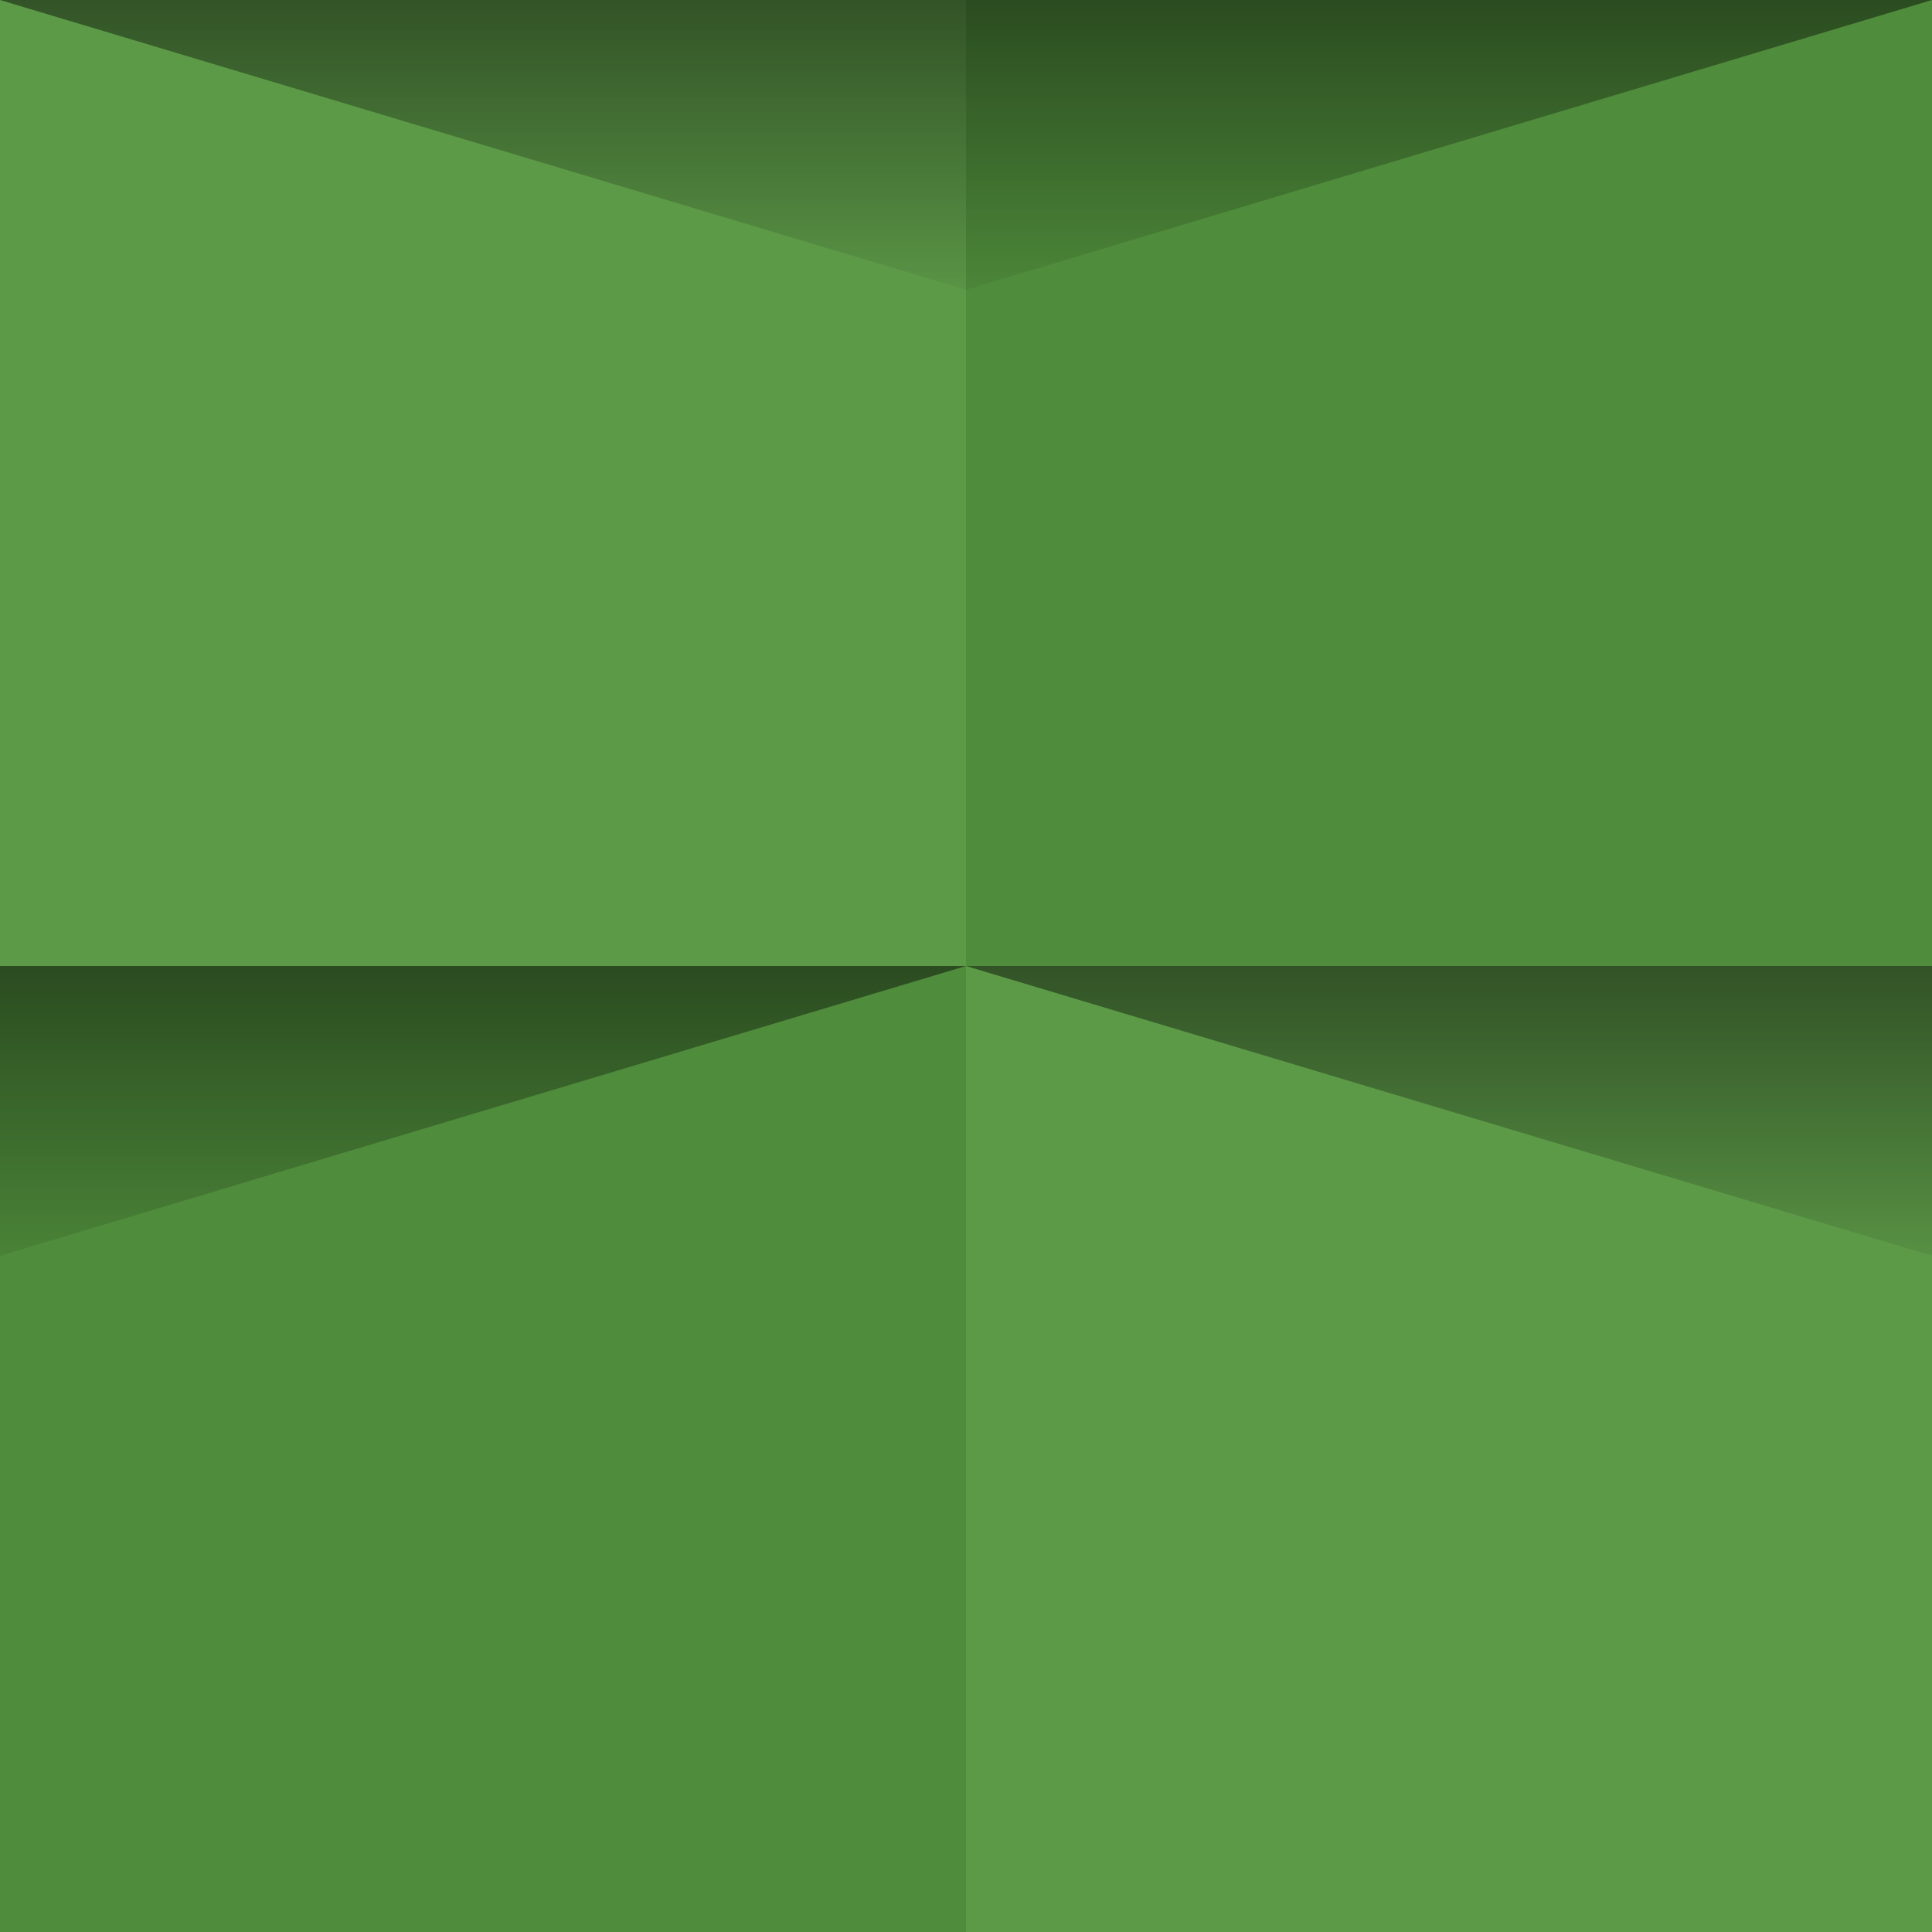
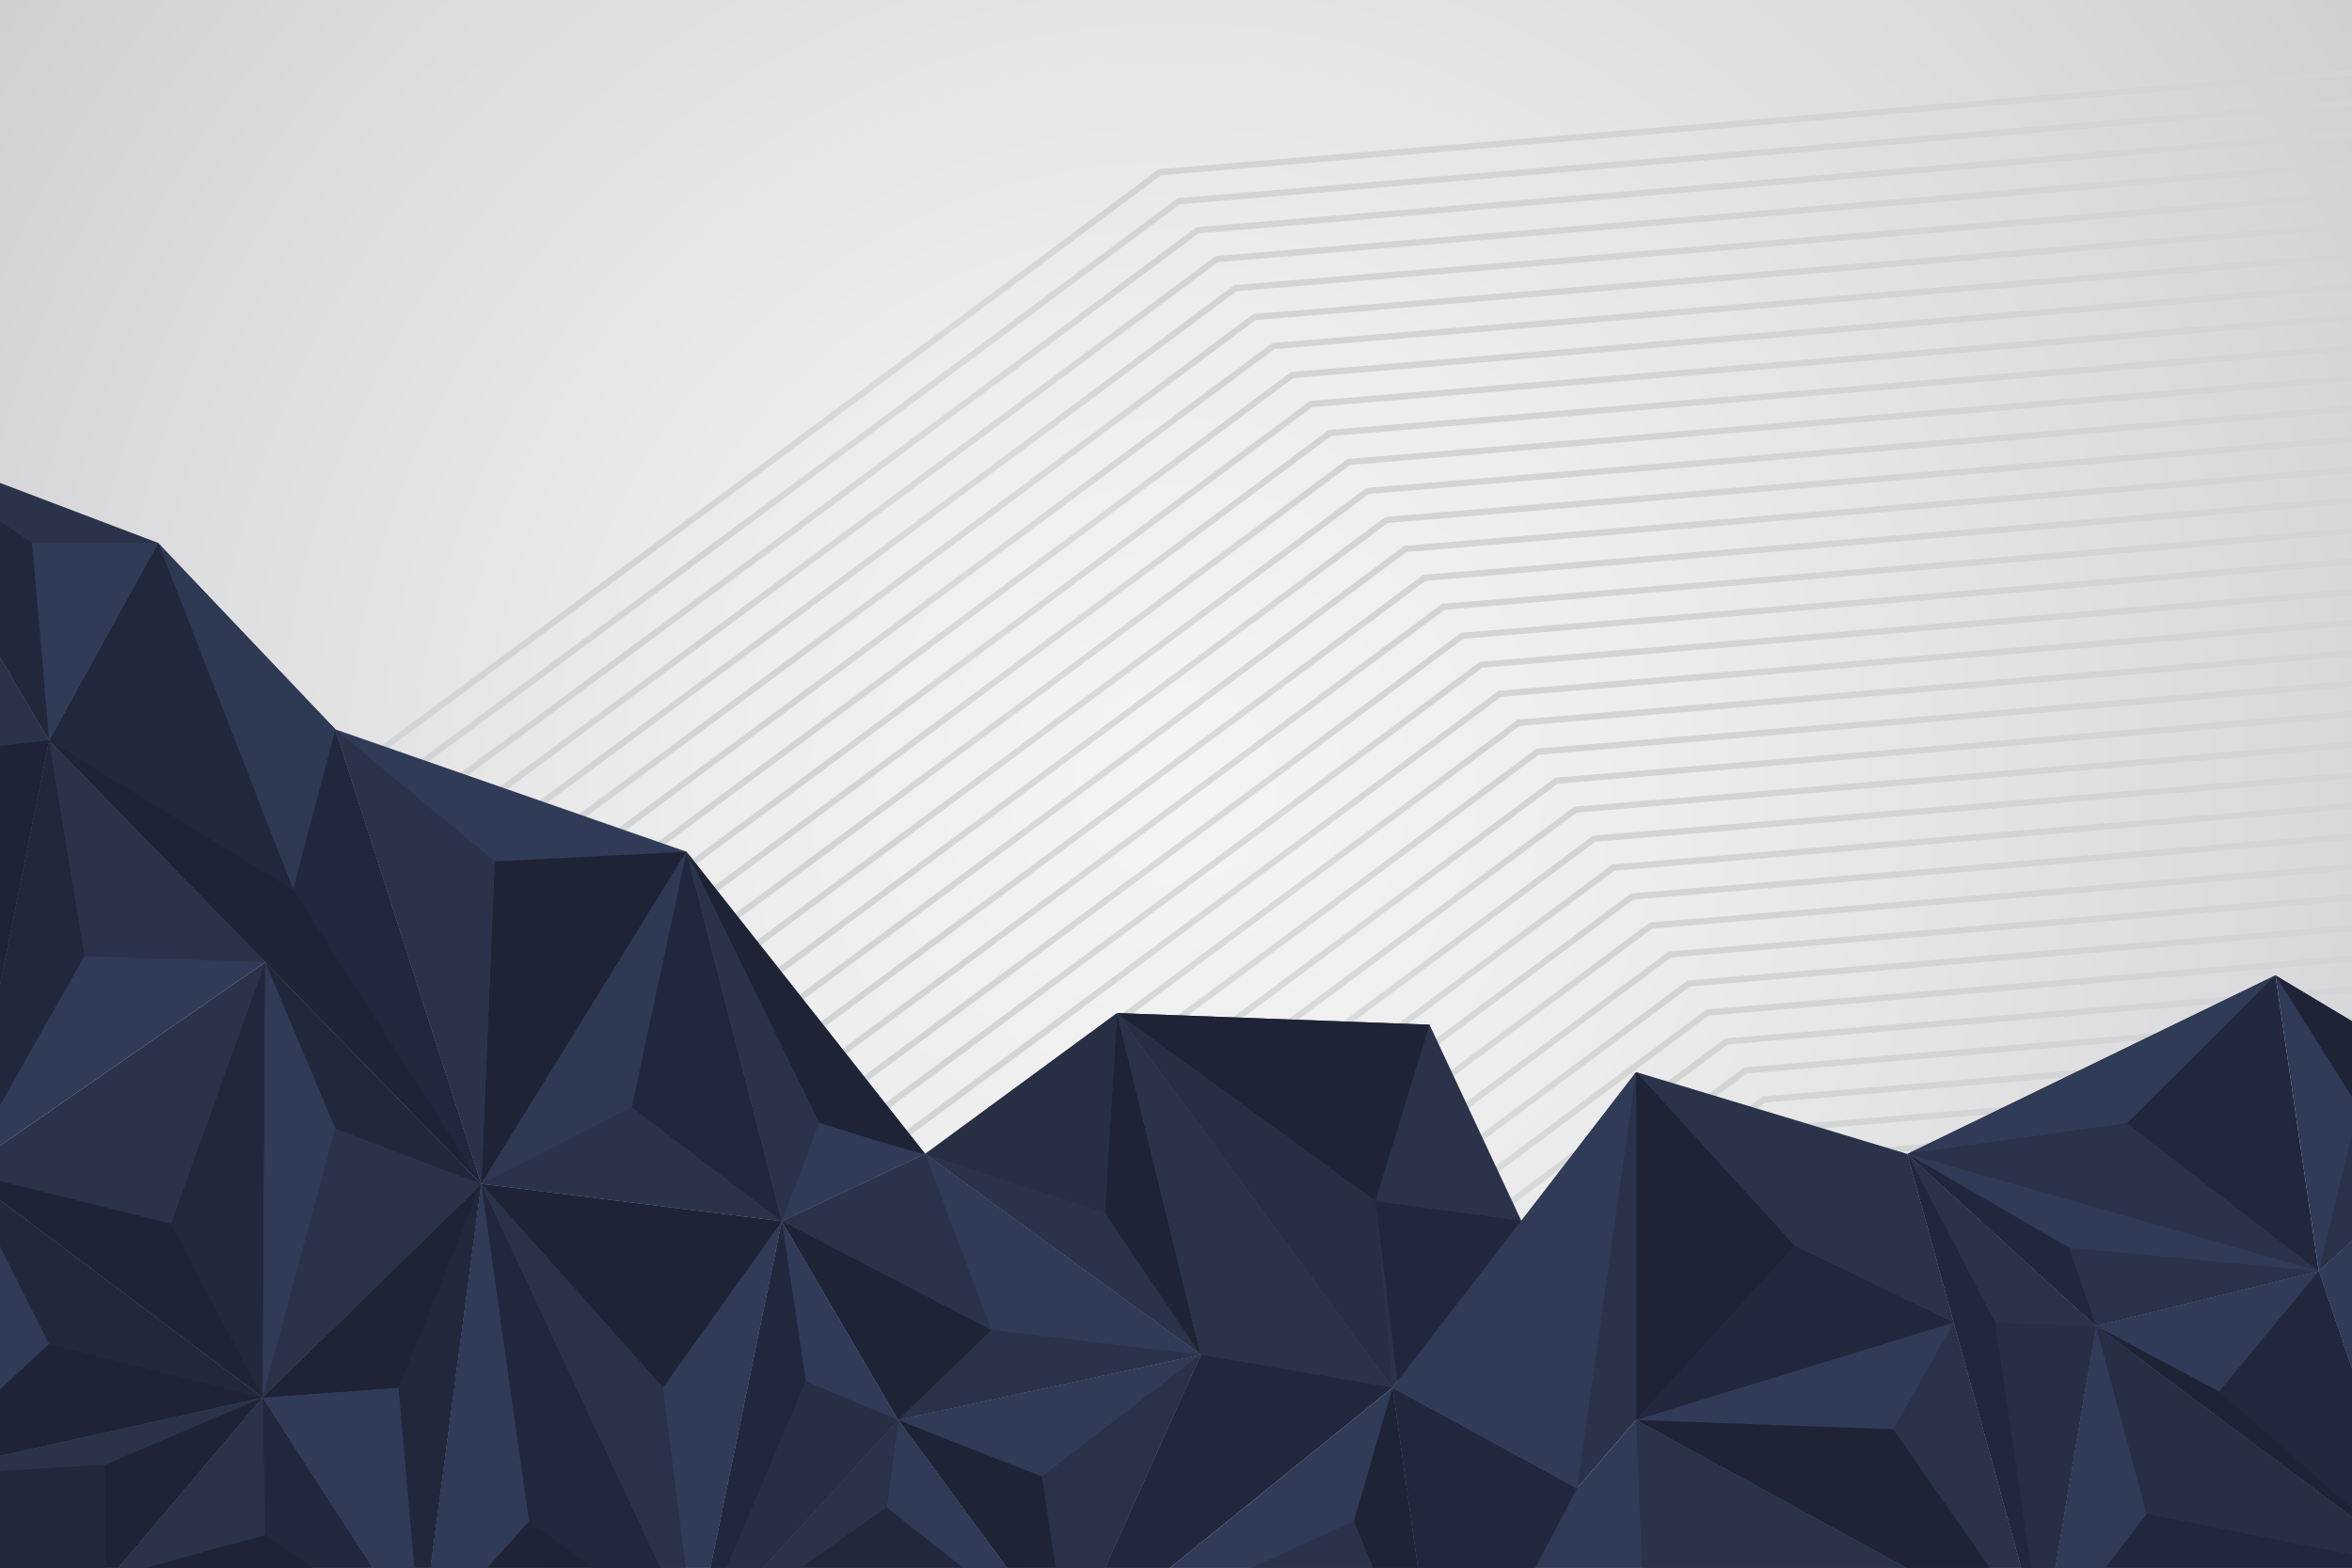
- <svg xmlns="http://www.w3.org/2000/svg" width="100" height="100" viewBox="0 0 200 200">
-   <rect fill="#5D9A48" width="200" height="200" />
-   <defs>
-     <linearGradient id="a" gradientUnits="userSpaceOnUse" x1="100" y1="33" x2="100" y2="-3">
-       <stop offset="0" stop-color="#000" stop-opacity="0" />
-       <stop offset="1" stop-color="#000" stop-opacity="1" />
-     </linearGradient>
-     <linearGradient id="b" gradientUnits="userSpaceOnUse" x1="100" y1="135" x2="100" y2="97">
-       <stop offset="0" stop-color="#000" stop-opacity="0" />
-       <stop offset="1" stop-color="#000" stop-opacity="1" />
-     </linearGradient>
-   </defs>
-   <g fill="#468333" fill-opacity="0.6">
-     <rect x="100" width="100" height="100" />
-     <rect y="100" width="100" height="100" />
+ <svg xmlns="http://www.w3.org/2000/svg" xmlns:xlink="http://www.w3.org/1999/xlink" version="1.1" x="0px" y="0px" viewBox="0 0 750 500" style="enable-background:new 0 0 750 500;" xml:space="preserve">
+   <g id="BACKGROUND">
+     <radialGradient id="SVGID_1_" cx="375" cy="250.038" r="560.223" gradientUnits="userSpaceOnUse">
+       <stop offset="0" style="stop-color:#F4F4F4" />
+       <stop offset="0.266" style="stop-color:#EDEDED" />
+       <stop offset="0.658" style="stop-color:#D9D9DB" />
+       <stop offset="1" style="stop-color:#C2C3C5" />
+     </radialGradient>
+     <rect y="0" style="fill:url(#SVGID_1_);" width="750" height="500.075" />
  </g>
-   <g fill-opacity="0.5">
-     <polygon fill="url(#a)" points="100 30 0 0 200 0" />
-     <polygon fill="url(#b)" points="100 100 0 130 0 100 200 100 200 130" />
+   <g id="OBJECTS">
+     <g>
+       <defs>
+         <rect id="SVGID_00000144298955186379899860000010497621066575254964_" y="0" width="750" height="500.075" />
+       </defs>
+       <clipPath id="SVGID_00000018934040583810972870000011561314162365899710_">
+         <use xlink:href="#SVGID_00000144298955186379899860000010497621066575254964_" style="overflow:visible;" />
+       </clipPath>
+       <g style="clip-path:url(#SVGID_00000018934040583810972870000011561314162365899710_);">
+         <radialGradient id="SVGID_00000181804780396508903080000006620143724261973397_" cx="307.367" cy="243.178" r="331.029" gradientTransform="matrix(0.9785 0.2063 -0.2063 0.9785 99.2108 -98.4878)" gradientUnits="userSpaceOnUse">
+           <stop offset="0" style="stop-color:#F5F5F5" />
+           <stop offset="0.011" style="stop-color:#F4F4F4" />
+           <stop offset="0.26" style="stop-color:#DCDDDE" />
+           <stop offset="0.414" style="stop-color:#D3D4D6" />
+           <stop offset="0.971" style="stop-color:#D3D4D6" />
+         </radialGradient>
+         <path style="fill:none;stroke:url(#SVGID_00000181804780396508903080000006620143724261973397_);stroke-width:2;stroke-miterlimit:10;" d="     M-80.217,385.434c47.759-30.689,450.096-330.507,450.096-330.507l410.298-34.292" />
+         <radialGradient id="SVGID_00000177447850249575691780000014053956369383399823_" cx="315.167" cy="250.977" r="331.029" gradientTransform="matrix(0.9785 0.2063 -0.2063 0.9785 99.2108 -98.4878)" gradientUnits="userSpaceOnUse">
+           <stop offset="0" style="stop-color:#F5F5F5" />
+           <stop offset="0.011" style="stop-color:#F4F4F4" />
+           <stop offset="0.26" style="stop-color:#DCDDDE" />
+           <stop offset="0.414" style="stop-color:#D3D4D6" />
+           <stop offset="0.971" style="stop-color:#D3D4D6" />
+         </radialGradient>
+         <path style="fill:none;stroke:url(#SVGID_00000177447850249575691780000014053956369383399823_);stroke-width:2;stroke-miterlimit:10;" d="     M-74.195,394.675c47.759-30.689,450.096-330.507,450.096-330.507L786.2,29.876" />
+         <radialGradient id="SVGID_00000031174643538258516390000016272987589383435914_" cx="322.966" cy="258.777" r="331.029" gradientTransform="matrix(0.9785 0.2063 -0.2063 0.9785 99.2108 -98.4878)" gradientUnits="userSpaceOnUse">
+           <stop offset="0" style="stop-color:#F5F5F5" />
+           <stop offset="0.011" style="stop-color:#F4F4F4" />
+           <stop offset="0.26" style="stop-color:#DCDDDE" />
+           <stop offset="0.414" style="stop-color:#D3D4D6" />
+           <stop offset="0.971" style="stop-color:#D3D4D6" />
+         </radialGradient>
+         <path style="fill:none;stroke:url(#SVGID_00000031174643538258516390000016272987589383435914_);stroke-width:2;stroke-miterlimit:10;" d="     M-68.172,403.916C-20.414,373.228,381.924,73.41,381.924,73.41l410.298-34.292" />
+         <radialGradient id="SVGID_00000183236803210360625300000000973258757403476153_" cx="330.765" cy="266.577" r="331.029" gradientTransform="matrix(0.9785 0.2063 -0.2063 0.9785 99.2108 -98.4878)" gradientUnits="userSpaceOnUse">
+           <stop offset="0" style="stop-color:#F5F5F5" />
+           <stop offset="0.011" style="stop-color:#F4F4F4" />
+           <stop offset="0.26" style="stop-color:#DCDDDE" />
+           <stop offset="0.414" style="stop-color:#D3D4D6" />
+           <stop offset="0.971" style="stop-color:#D3D4D6" />
+         </radialGradient>
+         <path style="fill:none;stroke:url(#SVGID_00000183236803210360625300000000973258757403476153_);stroke-width:2;stroke-miterlimit:10;" d="     M-62.15,413.158c47.758-30.689,450.096-330.507,450.096-330.507l410.298-34.292" />
+         <radialGradient id="SVGID_00000138547839450778866730000003500418426961907076_" cx="338.564" cy="274.377" r="331.029" gradientTransform="matrix(0.9785 0.2063 -0.2063 0.9785 99.2108 -98.4878)" gradientUnits="userSpaceOnUse">
+           <stop offset="0" style="stop-color:#F5F5F5" />
+           <stop offset="0.011" style="stop-color:#F4F4F4" />
+           <stop offset="0.26" style="stop-color:#DCDDDE" />
+           <stop offset="0.414" style="stop-color:#D3D4D6" />
+           <stop offset="0.971" style="stop-color:#D3D4D6" />
+         </radialGradient>
+         <path style="fill:none;stroke:url(#SVGID_00000138547839450778866730000003500418426961907076_);stroke-width:2;stroke-miterlimit:10;" d="     M-56.127,422.399C-8.369,391.71,393.969,91.892,393.969,91.892L804.267,57.6" />
+         <radialGradient id="SVGID_00000029755931921015146400000007911395859408447145_" cx="346.363" cy="282.177" r="331.029" gradientTransform="matrix(0.9785 0.2063 -0.2063 0.9785 99.2108 -98.4878)" gradientUnits="userSpaceOnUse">
+           <stop offset="0" style="stop-color:#F5F5F5" />
+           <stop offset="0.011" style="stop-color:#F4F4F4" />
+           <stop offset="0.26" style="stop-color:#DCDDDE" />
+           <stop offset="0.414" style="stop-color:#D3D4D6" />
+           <stop offset="0.971" style="stop-color:#D3D4D6" />
+         </radialGradient>
+         <path style="fill:none;stroke:url(#SVGID_00000029755931921015146400000007911395859408447145_);stroke-width:2;stroke-miterlimit:10;" d="     M-50.105,431.64c47.759-30.689,450.096-330.507,450.096-330.507l410.298-34.292" />
+         <radialGradient id="SVGID_00000130608937542268343840000013303130974842701757_" cx="354.163" cy="289.977" r="331.029" gradientTransform="matrix(0.9785 0.2063 -0.2063 0.9785 99.2108 -98.4878)" gradientUnits="userSpaceOnUse">
+           <stop offset="0" style="stop-color:#F5F5F5" />
+           <stop offset="0.011" style="stop-color:#F4F4F4" />
+           <stop offset="0.26" style="stop-color:#DCDDDE" />
+           <stop offset="0.414" style="stop-color:#D3D4D6" />
+           <stop offset="0.971" style="stop-color:#D3D4D6" />
+         </radialGradient>
+         <path style="fill:none;stroke:url(#SVGID_00000130608937542268343840000013303130974842701757_);stroke-width:2;stroke-miterlimit:10;" d="     M-44.082,440.881c47.759-30.689,450.096-330.507,450.096-330.507l410.298-34.292" />
+         <radialGradient id="SVGID_00000133498023090720453750000000238865786496910470_" cx="361.962" cy="297.776" r="331.029" gradientTransform="matrix(0.9785 0.2063 -0.2063 0.9785 99.2108 -98.4878)" gradientUnits="userSpaceOnUse">
+           <stop offset="0" style="stop-color:#F5F5F5" />
+           <stop offset="0.011" style="stop-color:#F4F4F4" />
+           <stop offset="0.26" style="stop-color:#DCDDDE" />
+           <stop offset="0.414" style="stop-color:#D3D4D6" />
+           <stop offset="0.971" style="stop-color:#D3D4D6" />
+         </radialGradient>
+         <path style="fill:none;stroke:url(#SVGID_00000133498023090720453750000000238865786496910470_);stroke-width:2;stroke-miterlimit:10;" d="     M-38.06,450.122c47.758-30.689,450.096-330.507,450.096-330.507l410.298-34.292" />
+         <radialGradient id="SVGID_00000133523750835760226110000005740676434421872312_" cx="369.761" cy="305.576" r="331.029" gradientTransform="matrix(0.9785 0.2063 -0.2063 0.9785 99.2108 -98.4878)" gradientUnits="userSpaceOnUse">
+           <stop offset="0" style="stop-color:#F5F5F5" />
+           <stop offset="0.011" style="stop-color:#F4F4F4" />
+           <stop offset="0.26" style="stop-color:#DCDDDE" />
+           <stop offset="0.414" style="stop-color:#D3D4D6" />
+           <stop offset="0.971" style="stop-color:#D3D4D6" />
+         </radialGradient>
+         <path style="fill:none;stroke:url(#SVGID_00000133523750835760226110000005740676434421872312_);stroke-width:2;stroke-miterlimit:10;" d="     M-32.037,459.363c47.758-30.689,450.096-330.507,450.096-330.507l410.298-34.292" />
+         <radialGradient id="SVGID_00000171704682595525080640000006180594922507107003_" cx="377.56" cy="313.376" r="331.029" gradientTransform="matrix(0.9785 0.2063 -0.2063 0.9785 99.2108 -98.4878)" gradientUnits="userSpaceOnUse">
+           <stop offset="0" style="stop-color:#F5F5F5" />
+           <stop offset="0.011" style="stop-color:#F4F4F4" />
+           <stop offset="0.26" style="stop-color:#DCDDDE" />
+           <stop offset="0.414" style="stop-color:#D3D4D6" />
+           <stop offset="0.971" style="stop-color:#D3D4D6" />
+         </radialGradient>
+         <path style="fill:none;stroke:url(#SVGID_00000171704682595525080640000006180594922507107003_);stroke-width:2;stroke-miterlimit:10;" d="     M-26.015,468.604c47.758-30.689,450.096-330.507,450.096-330.507l410.298-34.292" />
+         <radialGradient id="SVGID_00000058577850654007417860000001152864249221782192_" cx="385.36" cy="321.176" r="331.029" gradientTransform="matrix(0.9785 0.2063 -0.2063 0.9785 99.2108 -98.4878)" gradientUnits="userSpaceOnUse">
+           <stop offset="0" style="stop-color:#F5F5F5" />
+           <stop offset="0.011" style="stop-color:#F4F4F4" />
+           <stop offset="0.26" style="stop-color:#DCDDDE" />
+           <stop offset="0.414" style="stop-color:#D3D4D6" />
+           <stop offset="0.971" style="stop-color:#D3D4D6" />
+         </radialGradient>
+         <path style="fill:none;stroke:url(#SVGID_00000058577850654007417860000001152864249221782192_);stroke-width:2;stroke-miterlimit:10;" d="     M-19.993,477.845c47.758-30.689,450.096-330.507,450.096-330.507l410.298-34.292" />
+         <radialGradient id="SVGID_00000078760188132588855790000014388148891574337408_" cx="393.159" cy="328.976" r="331.029" gradientTransform="matrix(0.9785 0.2063 -0.2063 0.9785 99.2108 -98.4878)" gradientUnits="userSpaceOnUse">
+           <stop offset="0" style="stop-color:#F5F5F5" />
+           <stop offset="0.011" style="stop-color:#F4F4F4" />
+           <stop offset="0.26" style="stop-color:#DCDDDE" />
+           <stop offset="0.414" style="stop-color:#D3D4D6" />
+           <stop offset="0.971" style="stop-color:#D3D4D6" />
+         </radialGradient>
+         <path style="fill:none;stroke:url(#SVGID_00000078760188132588855790000014388148891574337408_);stroke-width:2;stroke-miterlimit:10;" d="     M-13.97,487.087C33.788,456.398,436.126,156.58,436.126,156.58l410.298-34.292" />
+         <radialGradient id="SVGID_00000101060950708743655480000009337127912617250191_" cx="400.958" cy="336.776" r="331.029" gradientTransform="matrix(0.9785 0.2063 -0.2063 0.9785 99.2108 -98.4878)" gradientUnits="userSpaceOnUse">
+           <stop offset="0" style="stop-color:#F5F5F5" />
+           <stop offset="0.011" style="stop-color:#F4F4F4" />
+           <stop offset="0.26" style="stop-color:#DCDDDE" />
+           <stop offset="0.414" style="stop-color:#D3D4D6" />
+           <stop offset="0.971" style="stop-color:#D3D4D6" />
+         </radialGradient>
+         <path style="fill:none;stroke:url(#SVGID_00000101060950708743655480000009337127912617250191_);stroke-width:2;stroke-miterlimit:10;" d="     M-7.948,496.328c47.758-30.689,450.096-330.507,450.096-330.507l410.298-34.292" />
+         <radialGradient id="SVGID_00000167368315755243050110000013365227903583518104_" cx="408.757" cy="344.576" r="331.029" gradientTransform="matrix(0.9785 0.2063 -0.2063 0.9785 99.2108 -98.4878)" gradientUnits="userSpaceOnUse">
+           <stop offset="0" style="stop-color:#F5F5F5" />
+           <stop offset="0.011" style="stop-color:#F4F4F4" />
+           <stop offset="0.26" style="stop-color:#DCDDDE" />
+           <stop offset="0.414" style="stop-color:#D3D4D6" />
+           <stop offset="0.971" style="stop-color:#D3D4D6" />
+         </radialGradient>
+         <path style="fill:none;stroke:url(#SVGID_00000167368315755243050110000013365227903583518104_);stroke-width:2;stroke-miterlimit:10;" d="     M-1.925,505.569c47.759-30.689,450.096-330.507,450.096-330.507l410.298-34.292" />
+         <radialGradient id="SVGID_00000123438915104702388690000008823053409432467338_" cx="416.556" cy="352.375" r="331.029" gradientTransform="matrix(0.9785 0.2063 -0.2063 0.9785 99.2108 -98.4878)" gradientUnits="userSpaceOnUse">
+           <stop offset="0" style="stop-color:#F5F5F5" />
+           <stop offset="0.011" style="stop-color:#F4F4F4" />
+           <stop offset="0.26" style="stop-color:#DCDDDE" />
+           <stop offset="0.414" style="stop-color:#D3D4D6" />
+           <stop offset="0.971" style="stop-color:#D3D4D6" />
+         </radialGradient>
+         <path style="fill:none;stroke:url(#SVGID_00000123438915104702388690000008823053409432467338_);stroke-width:2;stroke-miterlimit:10;" d="     M4.097,514.81c47.758-30.689,450.096-330.507,450.096-330.507l410.298-34.292" />
+         <radialGradient id="SVGID_00000134969635423673376180000018015633257798481056_" cx="424.356" cy="360.175" r="331.029" gradientTransform="matrix(0.9785 0.2063 -0.2063 0.9785 99.2108 -98.4878)" gradientUnits="userSpaceOnUse">
+           <stop offset="0" style="stop-color:#F5F5F5" />
+           <stop offset="0.011" style="stop-color:#F4F4F4" />
+           <stop offset="0.26" style="stop-color:#DCDDDE" />
+           <stop offset="0.414" style="stop-color:#D3D4D6" />
+           <stop offset="0.971" style="stop-color:#D3D4D6" />
+         </radialGradient>
+         <path style="fill:none;stroke:url(#SVGID_00000134969635423673376180000018015633257798481056_);stroke-width:2;stroke-miterlimit:10;" d="     M10.119,524.051c47.758-30.689,450.096-330.507,450.096-330.507l410.298-34.292" />
+         <radialGradient id="SVGID_00000146481788510283961540000009654649917032558486_" cx="432.155" cy="367.975" r="331.029" gradientTransform="matrix(0.9785 0.2063 -0.2063 0.9785 99.2108 -98.4878)" gradientUnits="userSpaceOnUse">
+           <stop offset="0" style="stop-color:#F5F5F5" />
+           <stop offset="0.011" style="stop-color:#F4F4F4" />
+           <stop offset="0.26" style="stop-color:#DCDDDE" />
+           <stop offset="0.414" style="stop-color:#D3D4D6" />
+           <stop offset="0.971" style="stop-color:#D3D4D6" />
+         </radialGradient>
+         <path style="fill:none;stroke:url(#SVGID_00000146481788510283961540000009654649917032558486_);stroke-width:2;stroke-miterlimit:10;" d="     M16.142,533.292C63.9,502.603,466.238,202.786,466.238,202.786l410.298-34.292" />
+         <radialGradient id="SVGID_00000096054130405385304510000003920653058527399309_" cx="439.954" cy="375.775" r="331.029" gradientTransform="matrix(0.9785 0.2063 -0.2063 0.9785 99.2108 -98.4878)" gradientUnits="userSpaceOnUse">
+           <stop offset="0" style="stop-color:#F5F5F5" />
+           <stop offset="0.011" style="stop-color:#F4F4F4" />
+           <stop offset="0.26" style="stop-color:#DCDDDE" />
+           <stop offset="0.414" style="stop-color:#D3D4D6" />
+           <stop offset="0.971" style="stop-color:#D3D4D6" />
+         </radialGradient>
+         <path style="fill:none;stroke:url(#SVGID_00000096054130405385304510000003920653058527399309_);stroke-width:2;stroke-miterlimit:10;" d="     M22.164,542.533C69.923,511.845,472.26,212.027,472.26,212.027l410.298-34.292" />
+         <radialGradient id="SVGID_00000018218765244094014800000016883478665240976317_" cx="447.753" cy="383.575" r="331.029" gradientTransform="matrix(0.9785 0.2063 -0.2063 0.9785 99.2108 -98.4878)" gradientUnits="userSpaceOnUse">
+           <stop offset="0" style="stop-color:#F5F5F5" />
+           <stop offset="0.011" style="stop-color:#F4F4F4" />
+           <stop offset="0.26" style="stop-color:#DCDDDE" />
+           <stop offset="0.414" style="stop-color:#D3D4D6" />
+           <stop offset="0.971" style="stop-color:#D3D4D6" />
+         </radialGradient>
+         <path style="fill:none;stroke:url(#SVGID_00000018218765244094014800000016883478665240976317_);stroke-width:2;stroke-miterlimit:10;" d="     M28.187,551.775c47.758-30.689,450.096-330.507,450.096-330.507l410.298-34.292" />
+         <radialGradient id="SVGID_00000142854368962133952170000009639226966871744648_" cx="455.553" cy="391.375" r="331.029" gradientTransform="matrix(0.9785 0.2063 -0.2063 0.9785 99.2108 -98.4878)" gradientUnits="userSpaceOnUse">
+           <stop offset="0" style="stop-color:#F5F5F5" />
+           <stop offset="0.011" style="stop-color:#F4F4F4" />
+           <stop offset="0.26" style="stop-color:#DCDDDE" />
+           <stop offset="0.414" style="stop-color:#D3D4D6" />
+           <stop offset="0.971" style="stop-color:#D3D4D6" />
+         </radialGradient>
+         <path style="fill:none;stroke:url(#SVGID_00000142854368962133952170000009639226966871744648_);stroke-width:2;stroke-miterlimit:10;" d="     M34.209,561.016c47.758-30.689,450.096-330.507,450.096-330.507l410.298-34.292" />
+         <radialGradient id="SVGID_00000129922417735201485160000010925774717737533083_" cx="463.352" cy="399.175" r="331.029" gradientTransform="matrix(0.9785 0.2063 -0.2063 0.9785 99.2108 -98.4878)" gradientUnits="userSpaceOnUse">
+           <stop offset="0" style="stop-color:#F5F5F5" />
+           <stop offset="0.011" style="stop-color:#F4F4F4" />
+           <stop offset="0.26" style="stop-color:#DCDDDE" />
+           <stop offset="0.414" style="stop-color:#D3D4D6" />
+           <stop offset="0.971" style="stop-color:#D3D4D6" />
+         </radialGradient>
+         <path style="fill:none;stroke:url(#SVGID_00000129922417735201485160000010925774717737533083_);stroke-width:2;stroke-miterlimit:10;" d="     M40.231,570.257C87.99,539.568,490.328,239.75,490.328,239.75l410.298-34.292" />
+         <radialGradient id="SVGID_00000057121518222613760200000004791275241555218622_" cx="471.151" cy="406.974" r="331.029" gradientTransform="matrix(0.9785 0.2063 -0.2063 0.9785 99.2108 -98.4878)" gradientUnits="userSpaceOnUse">
+           <stop offset="0" style="stop-color:#F5F5F5" />
+           <stop offset="0.011" style="stop-color:#F4F4F4" />
+           <stop offset="0.26" style="stop-color:#DCDDDE" />
+           <stop offset="0.414" style="stop-color:#D3D4D6" />
+           <stop offset="0.971" style="stop-color:#D3D4D6" />
+         </radialGradient>
+         <path style="fill:none;stroke:url(#SVGID_00000057121518222613760200000004791275241555218622_);stroke-width:2;stroke-miterlimit:10;" d="     M46.254,579.498C94.012,548.809,496.35,248.991,496.35,248.991l410.298-34.292" />
+         <radialGradient id="SVGID_00000143586142843895963750000013288709194153953724_" cx="478.95" cy="414.774" r="331.029" gradientTransform="matrix(0.9785 0.2063 -0.2063 0.9785 99.2108 -98.4878)" gradientUnits="userSpaceOnUse">
+           <stop offset="0" style="stop-color:#F5F5F5" />
+           <stop offset="0.011" style="stop-color:#F4F4F4" />
+           <stop offset="0.26" style="stop-color:#DCDDDE" />
+           <stop offset="0.414" style="stop-color:#D3D4D6" />
+           <stop offset="0.971" style="stop-color:#D3D4D6" />
+         </radialGradient>
+         <path style="fill:none;stroke:url(#SVGID_00000143586142843895963750000013288709194153953724_);stroke-width:2;stroke-miterlimit:10;" d="     M52.276,588.739c47.758-30.689,450.096-330.507,450.096-330.507L912.67,223.94" />
+         <radialGradient id="SVGID_00000076570475816485025080000011395807809510486929_" cx="486.749" cy="422.574" r="331.029" gradientTransform="matrix(0.9785 0.2063 -0.2063 0.9785 99.2108 -98.4878)" gradientUnits="userSpaceOnUse">
+           <stop offset="0" style="stop-color:#F5F5F5" />
+           <stop offset="0.011" style="stop-color:#F4F4F4" />
+           <stop offset="0.26" style="stop-color:#DCDDDE" />
+           <stop offset="0.414" style="stop-color:#D3D4D6" />
+           <stop offset="0.971" style="stop-color:#D3D4D6" />
+         </radialGradient>
+         <path style="fill:none;stroke:url(#SVGID_00000076570475816485025080000011395807809510486929_);stroke-width:2;stroke-miterlimit:10;" d="     M58.299,597.98c47.758-30.689,450.096-330.507,450.096-330.507l410.298-34.292" />
+         <radialGradient id="SVGID_00000098927654459855249720000007704247806276075429_" cx="494.549" cy="430.374" r="331.029" gradientTransform="matrix(0.9785 0.2063 -0.2063 0.9785 99.2108 -98.4878)" gradientUnits="userSpaceOnUse">
+           <stop offset="0" style="stop-color:#F5F5F5" />
+           <stop offset="0.011" style="stop-color:#F4F4F4" />
+           <stop offset="0.26" style="stop-color:#DCDDDE" />
+           <stop offset="0.414" style="stop-color:#D3D4D6" />
+           <stop offset="0.971" style="stop-color:#D3D4D6" />
+         </radialGradient>
+         <path style="fill:none;stroke:url(#SVGID_00000098927654459855249720000007704247806276075429_);stroke-width:2;stroke-miterlimit:10;" d="     M64.321,607.221c47.758-30.689,450.096-330.507,450.096-330.507l410.298-34.292" />
+         <radialGradient id="SVGID_00000023965370193107404520000005585470211994038942_" cx="502.348" cy="438.174" r="331.029" gradientTransform="matrix(0.9785 0.2063 -0.2063 0.9785 99.2108 -98.4878)" gradientUnits="userSpaceOnUse">
+           <stop offset="0" style="stop-color:#F5F5F5" />
+           <stop offset="0.011" style="stop-color:#F4F4F4" />
+           <stop offset="0.26" style="stop-color:#DCDDDE" />
+           <stop offset="0.414" style="stop-color:#D3D4D6" />
+           <stop offset="0.971" style="stop-color:#D3D4D6" />
+         </radialGradient>
+         <path style="fill:none;stroke:url(#SVGID_00000023965370193107404520000005585470211994038942_);stroke-width:2;stroke-miterlimit:10;" d="     M70.344,616.463c47.758-30.689,450.096-330.507,450.096-330.507l410.298-34.292" />
+         <radialGradient id="SVGID_00000169543192249319150590000017702212707220609424_" cx="510.147" cy="445.974" r="331.029" gradientTransform="matrix(0.9785 0.2063 -0.2063 0.9785 99.2108 -98.4878)" gradientUnits="userSpaceOnUse">
+           <stop offset="0" style="stop-color:#F5F5F5" />
+           <stop offset="0.011" style="stop-color:#F4F4F4" />
+           <stop offset="0.26" style="stop-color:#DCDDDE" />
+           <stop offset="0.414" style="stop-color:#D3D4D6" />
+           <stop offset="0.971" style="stop-color:#D3D4D6" />
+         </radialGradient>
+         <path style="fill:none;stroke:url(#SVGID_00000169543192249319150590000017702212707220609424_);stroke-width:2;stroke-miterlimit:10;" d="     M76.366,625.704c47.758-30.689,450.096-330.507,450.096-330.507l410.298-34.292" />
+         <radialGradient id="SVGID_00000026851262720006516110000005880571459344296888_" cx="517.946" cy="453.774" r="331.029" gradientTransform="matrix(0.9785 0.2063 -0.2063 0.9785 99.2108 -98.4878)" gradientUnits="userSpaceOnUse">
+           <stop offset="0" style="stop-color:#F5F5F5" />
+           <stop offset="0.011" style="stop-color:#F4F4F4" />
+           <stop offset="0.26" style="stop-color:#DCDDDE" />
+           <stop offset="0.414" style="stop-color:#D3D4D6" />
+           <stop offset="0.971" style="stop-color:#D3D4D6" />
+         </radialGradient>
+         <path style="fill:none;stroke:url(#SVGID_00000026851262720006516110000005880571459344296888_);stroke-width:2;stroke-miterlimit:10;" d="     M82.388,634.945c47.758-30.689,450.096-330.507,450.096-330.507l410.298-34.292" />
+         <radialGradient id="SVGID_00000051368274963592828520000014737370168637165974_" cx="525.745" cy="461.574" r="331.029" gradientTransform="matrix(0.9785 0.2063 -0.2063 0.9785 99.2108 -98.4878)" gradientUnits="userSpaceOnUse">
+           <stop offset="0" style="stop-color:#F5F5F5" />
+           <stop offset="0.011" style="stop-color:#F4F4F4" />
+           <stop offset="0.26" style="stop-color:#DCDDDE" />
+           <stop offset="0.414" style="stop-color:#D3D4D6" />
+           <stop offset="0.971" style="stop-color:#D3D4D6" />
+         </radialGradient>
+         <path style="fill:none;stroke:url(#SVGID_00000051368274963592828520000014737370168637165974_);stroke-width:2;stroke-miterlimit:10;" d="     M88.411,644.186c47.759-30.689,450.096-330.507,450.096-330.507l410.298-34.292" />
+         <radialGradient id="SVGID_00000030479694858822785160000011519861656267129267_" cx="533.545" cy="469.373" r="331.029" gradientTransform="matrix(0.9785 0.2063 -0.2063 0.9785 99.2108 -98.4878)" gradientUnits="userSpaceOnUse">
+           <stop offset="0" style="stop-color:#F5F5F5" />
+           <stop offset="0.011" style="stop-color:#F4F4F4" />
+           <stop offset="0.26" style="stop-color:#DCDDDE" />
+           <stop offset="0.414" style="stop-color:#D3D4D6" />
+           <stop offset="0.971" style="stop-color:#D3D4D6" />
+         </radialGradient>
+         <path style="fill:none;stroke:url(#SVGID_00000030479694858822785160000011519861656267129267_);stroke-width:2;stroke-miterlimit:10;" d="     M94.433,653.427c47.758-30.689,450.096-330.507,450.096-330.507l410.298-34.292" />
+         <radialGradient id="SVGID_00000067238104767491223610000009222831975541587330_" cx="541.344" cy="477.173" r="331.029" gradientTransform="matrix(0.9785 0.2063 -0.2063 0.9785 99.2108 -98.4878)" gradientUnits="userSpaceOnUse">
+           <stop offset="0" style="stop-color:#F5F5F5" />
+           <stop offset="0.011" style="stop-color:#F4F4F4" />
+           <stop offset="0.26" style="stop-color:#DCDDDE" />
+           <stop offset="0.414" style="stop-color:#D3D4D6" />
+           <stop offset="0.971" style="stop-color:#D3D4D6" />
+         </radialGradient>
+         <path style="fill:none;stroke:url(#SVGID_00000067238104767491223610000009222831975541587330_);stroke-width:2;stroke-miterlimit:10;" d="     M100.456,662.668c47.758-30.689,450.096-330.507,450.096-330.507l410.298-34.292" />
+         <radialGradient id="SVGID_00000017495336125232881760000011190328576661579193_" cx="549.143" cy="484.973" r="331.029" gradientTransform="matrix(0.9785 0.2063 -0.2063 0.9785 99.2108 -98.4878)" gradientUnits="userSpaceOnUse">
+           <stop offset="0" style="stop-color:#F5F5F5" />
+           <stop offset="0.011" style="stop-color:#F4F4F4" />
+           <stop offset="0.26" style="stop-color:#DCDDDE" />
+           <stop offset="0.414" style="stop-color:#D3D4D6" />
+           <stop offset="0.971" style="stop-color:#D3D4D6" />
+         </radialGradient>
+         <path style="fill:none;stroke:url(#SVGID_00000017495336125232881760000011190328576661579193_);stroke-width:2;stroke-miterlimit:10;" d="     M106.478,671.909c47.758-30.689,450.096-330.507,450.096-330.507l410.298-34.292" />
+         <radialGradient id="SVGID_00000158003313847988072860000012243580854640964777_" cx="556.942" cy="492.773" r="331.029" gradientTransform="matrix(0.9785 0.2063 -0.2063 0.9785 99.2108 -98.4878)" gradientUnits="userSpaceOnUse">
+           <stop offset="0" style="stop-color:#F5F5F5" />
+           <stop offset="0.011" style="stop-color:#F4F4F4" />
+           <stop offset="0.26" style="stop-color:#DCDDDE" />
+           <stop offset="0.414" style="stop-color:#D3D4D6" />
+           <stop offset="0.971" style="stop-color:#D3D4D6" />
+         </radialGradient>
+         <path style="fill:none;stroke:url(#SVGID_00000158003313847988072860000012243580854640964777_);stroke-width:2;stroke-miterlimit:10;" d="     M112.501,681.151c47.758-30.689,450.096-330.507,450.096-330.507l410.298-34.292" />
+         <radialGradient id="SVGID_00000006706060267747756680000016806046973956165539_" cx="564.741" cy="500.573" r="331.029" gradientTransform="matrix(0.9785 0.2063 -0.2063 0.9785 99.2108 -98.4878)" gradientUnits="userSpaceOnUse">
+           <stop offset="0" style="stop-color:#F5F5F5" />
+           <stop offset="0.011" style="stop-color:#F4F4F4" />
+           <stop offset="0.26" style="stop-color:#DCDDDE" />
+           <stop offset="0.414" style="stop-color:#D3D4D6" />
+           <stop offset="0.971" style="stop-color:#D3D4D6" />
+         </radialGradient>
+         <path style="fill:none;stroke:url(#SVGID_00000006706060267747756680000016806046973956165539_);stroke-width:2;stroke-miterlimit:10;" d="     M118.523,690.392c47.758-30.689,450.096-330.507,450.096-330.507l410.298-34.292" />
+         <radialGradient id="SVGID_00000158031043558940612530000011520937591358509754_" cx="572.541" cy="508.373" r="331.029" gradientTransform="matrix(0.9785 0.2063 -0.2063 0.9785 99.2108 -98.4878)" gradientUnits="userSpaceOnUse">
+           <stop offset="0" style="stop-color:#F5F5F5" />
+           <stop offset="0.011" style="stop-color:#F4F4F4" />
+           <stop offset="0.26" style="stop-color:#DCDDDE" />
+           <stop offset="0.414" style="stop-color:#D3D4D6" />
+           <stop offset="0.971" style="stop-color:#D3D4D6" />
+         </radialGradient>
+         <path style="fill:none;stroke:url(#SVGID_00000158031043558940612530000011520937591358509754_);stroke-width:2;stroke-miterlimit:10;" d="     M124.545,699.633c47.758-30.689,450.096-330.507,450.096-330.507l410.298-34.292" />
+         <radialGradient id="SVGID_00000001663490922396531410000001713546498855754405_" cx="580.34" cy="516.173" r="331.029" gradientTransform="matrix(0.9785 0.2063 -0.2063 0.9785 99.2108 -98.4878)" gradientUnits="userSpaceOnUse">
+           <stop offset="0" style="stop-color:#F5F5F5" />
+           <stop offset="0.011" style="stop-color:#F4F4F4" />
+           <stop offset="0.26" style="stop-color:#DCDDDE" />
+           <stop offset="0.414" style="stop-color:#D3D4D6" />
+           <stop offset="0.971" style="stop-color:#D3D4D6" />
+         </radialGradient>
+         <path style="fill:none;stroke:url(#SVGID_00000001663490922396531410000001713546498855754405_);stroke-width:2;stroke-miterlimit:10;" d="     M130.568,708.874c47.758-30.689,450.096-330.507,450.096-330.507l410.298-34.292" />
+         <radialGradient id="SVGID_00000034053562646766462020000014090566310842460592_" cx="588.139" cy="523.972" r="331.029" gradientTransform="matrix(0.9785 0.2063 -0.2063 0.9785 99.2108 -98.4878)" gradientUnits="userSpaceOnUse">
+           <stop offset="0" style="stop-color:#F5F5F5" />
+           <stop offset="0.011" style="stop-color:#F4F4F4" />
+           <stop offset="0.26" style="stop-color:#DCDDDE" />
+           <stop offset="0.414" style="stop-color:#D3D4D6" />
+           <stop offset="0.971" style="stop-color:#D3D4D6" />
+         </radialGradient>
+         <path style="fill:none;stroke:url(#SVGID_00000034053562646766462020000014090566310842460592_);stroke-width:2;stroke-miterlimit:10;" d="     M136.59,718.115c47.758-30.689,450.096-330.507,450.096-330.507l410.298-34.292" />
+         <radialGradient id="SVGID_00000043458395690835979210000010885355358491944107_" cx="595.938" cy="531.772" r="331.029" gradientTransform="matrix(0.9785 0.2063 -0.2063 0.9785 99.2108 -98.4878)" gradientUnits="userSpaceOnUse">
+           <stop offset="0" style="stop-color:#F5F5F5" />
+           <stop offset="0.011" style="stop-color:#F4F4F4" />
+           <stop offset="0.26" style="stop-color:#DCDDDE" />
+           <stop offset="0.414" style="stop-color:#D3D4D6" />
+           <stop offset="0.971" style="stop-color:#D3D4D6" />
+         </radialGradient>
+         <path style="fill:none;stroke:url(#SVGID_00000043458395690835979210000010885355358491944107_);stroke-width:2;stroke-miterlimit:10;" d="     M142.613,727.356c47.758-30.689,450.096-330.507,450.096-330.507l410.298-34.292" />
+         <radialGradient id="SVGID_00000150813545298613713080000001107080723668928670_" cx="603.738" cy="539.572" r="331.029" gradientTransform="matrix(0.9785 0.2063 -0.2063 0.9785 99.2108 -98.4878)" gradientUnits="userSpaceOnUse">
+           <stop offset="0" style="stop-color:#F5F5F5" />
+           <stop offset="0.011" style="stop-color:#F4F4F4" />
+           <stop offset="0.26" style="stop-color:#DCDDDE" />
+           <stop offset="0.414" style="stop-color:#D3D4D6" />
+           <stop offset="0.971" style="stop-color:#D3D4D6" />
+         </radialGradient>
+         <path style="fill:none;stroke:url(#SVGID_00000150813545298613713080000001107080723668928670_);stroke-width:2;stroke-miterlimit:10;" d="     M148.635,736.597c47.758-30.689,450.096-330.507,450.096-330.507l410.298-34.292" />
+         <radialGradient id="SVGID_00000129201065576844357620000012419759736922465455_" cx="611.537" cy="547.372" r="331.029" gradientTransform="matrix(0.9785 0.2063 -0.2063 0.9785 99.2108 -98.4878)" gradientUnits="userSpaceOnUse">
+           <stop offset="0" style="stop-color:#F5F5F5" />
+           <stop offset="0.011" style="stop-color:#F4F4F4" />
+           <stop offset="0.26" style="stop-color:#DCDDDE" />
+           <stop offset="0.414" style="stop-color:#D3D4D6" />
+           <stop offset="0.971" style="stop-color:#D3D4D6" />
+         </radialGradient>
+         <path style="fill:none;stroke:url(#SVGID_00000129201065576844357620000012419759736922465455_);stroke-width:2;stroke-miterlimit:10;" d="     M154.658,745.839c47.758-30.689,450.096-330.507,450.096-330.507l410.298-34.292" />
+         <radialGradient id="SVGID_00000016059195822143058870000003739010757448661404_" cx="619.336" cy="555.172" r="331.029" gradientTransform="matrix(0.9785 0.2063 -0.2063 0.9785 99.2108 -98.4878)" gradientUnits="userSpaceOnUse">
+           <stop offset="0" style="stop-color:#F5F5F5" />
+           <stop offset="0.011" style="stop-color:#F4F4F4" />
+           <stop offset="0.26" style="stop-color:#DCDDDE" />
+           <stop offset="0.414" style="stop-color:#D3D4D6" />
+           <stop offset="0.971" style="stop-color:#D3D4D6" />
+         </radialGradient>
+         <path style="fill:none;stroke:url(#SVGID_00000016059195822143058870000003739010757448661404_);stroke-width:2;stroke-miterlimit:10;" d="     M160.68,755.08c47.758-30.689,450.096-330.507,450.096-330.507l410.298-34.292" />
+       </g>
+       <g style="clip-path:url(#SVGID_00000018934040583810972870000011561314162365899710_);">
+         <g>
+           <polygon style="fill:#21283D;" points="648.664,540.836 771.674,500.12 668.368,422.939     " />
+           <polygon style="fill:#272F45;" points="771.674,500.12 684.536,482.819 668.368,422.939     " />
+           <polygon style="fill:#303B57;" points="684.536,482.819 651.079,526.385 668.368,422.939     " />
+         </g>
+         <polygon style="fill:#1E2436;" points="771.674,500.12 668.368,422.939 739.407,405.457    " />
+         <polygon style="fill:#21283D;" points="739.407,405.457 707.638,443.809 771.674,500.12    " />
+         <polygon style="fill:#303B57;" points="707.638,443.809 668.368,422.939 739.407,405.457    " />
+         <polygon style="fill:#2A334A;" points="739.407,405.457 608.212,368.044 668.368,422.939    " />
+         <polygon style="fill:#2A334A;" points="608.212,368.044 651.079,523.71 668.368,422.939    " />
+         <polygon style="fill:#272F45;" points="668.368,422.939 636.255,421.875 651.079,526.385    " />
+         <polygon style="fill:#21283D;" points="636.255,421.875 608.212,368.044 651.079,523.71    " />
+         <polygon style="fill:#303B57;" points="739.407,405.457 659.788,397.936 608.212,368.044    " />
+         <polygon style="fill:#21283D;" points="659.788,397.936 668.368,422.939 608.212,368.044    " />
+         <polygon style="fill:#21283D;" points="608.212,368.044 725.592,311.08 739.407,405.457    " />
+         <polygon style="fill:#2A334A;" points="739.407,405.457 678.222,358.268 608.212,368.044    " />
+         <polygon style="fill:#303B57;" points="725.592,311.08 678.222,358.268 608.212,368.044    " />
+         <polygon style="fill:#2A334A;" points="623.036,421.875 521.729,452.907 651.079,523.71    " />
+         <polygon style="fill:#303B57;" points="623.036,421.875 603.702,455.879 521.729,452.907    " />
+         <polygon style="fill:#1E2436;" points="603.702,455.879 651.079,523.71 521.729,452.907    " />
+         <polygon style="fill:#2A334A;" points="608.212,368.044 521.729,341.929 521.729,452.907 623.036,421.875    " />
+         <polygon style="fill:#1E2436;" points="521.729,341.929 572.383,397.418 521.729,452.907    " />
+         <polygon style="fill:#21283D;" points="623.036,421.875 572.383,397.418 521.729,452.907    " />
+         <polygon style="fill:#303B57;" points="521.729,452.907 502.903,474.662 444.072,442.579 459.76,554.254 651.079,523.71    " />
+         <path style="fill:#21283D;" d="M502.903,474.662c0,0-42.823,81.87-43.143,79.592c-0.32-2.277-15.688-111.675-15.688-111.675     L502.903,474.662z" />
+         <polygon style="fill:#2A334A;" points="521.729,452.907 525.318,543.788 651.079,523.71    " />
+         <polygon style="fill:#2A334A;" points="521.729,341.929 444.072,442.579 502.903,474.662 521.729,452.907    " />
+         <polygon style="fill:#303B57;" points="502.903,474.662 521.729,341.929 444.072,442.579    " />
+         <polygon style="fill:#2A334A;" points="444.072,442.579 356.216,323.112 455.838,326.821 485.117,389.381    " />
+         <polygon style="fill:#1E2436;" points="455.838,326.821 438.581,383.101 356.216,323.112    " />
+         <polygon style="fill:#272F45;" points="438.581,383.101 444.072,442.579 356.216,323.112    " />
+         <polygon style="fill:#21283D;" points="485.117,389.381 438.581,383.101 445.639,440.547    " />
+         <polygon style="fill:#303B57;" points="444.072,442.579 340.528,526.385 459.76,554.254    " />
+         <polygon style="fill:#1E2436;" points="444.072,442.579 431.717,485.208 459.76,554.254    " />
+         <path style="fill:#2A334A;" d="M459.76,554.254c-1.741-4.286-28.043-69.046-28.043-69.046l-91.189,41.176L459.76,554.254z" />
+         <polygon style="fill:#21283D;" points="356.216,323.112 382.887,432.096 340.528,526.385 444.072,442.579    " />
+         <polygon style="fill:#2A334A;" points="382.887,432.096 356.216,323.112 444.072,442.579    " />
+         <polygon style="fill:#2A334A;" points="356.216,323.112 295.031,368.044 382.887,432.096    " />
+         <polygon style="fill:#1E2436;" points="356.216,323.112 352.294,386.75 382.887,432.096    " />
+         <polygon style="fill:#272F45;" points="352.294,386.75 295.031,368.044 356.216,323.112    " />
+         <polygon style="fill:#1E2436;" points="382.887,432.096 286.403,452.907 340.528,526.385    " />
+         <polygon style="fill:#293249;" points="382.887,432.096 332.292,470.948 340.528,526.385    " />
+         <polygon style="fill:#303B57;" points="332.292,470.948 286.403,452.907 382.887,432.096    " />
+         <polygon style="fill:#2A334A;" points="295.031,368.044 249.339,389.53 286.403,452.907 382.887,432.096    " />
+         <polygon style="fill:#2A334A;" points="295.031,368.044 316.113,424.18 249.339,389.53    " />
+         <polygon style="fill:#1E2436;" points="316.113,424.18 286.403,452.907 249.339,389.53    " />
+         <polygon style="fill:#21283B;" points="286.403,452.907 221.688,523.71 340.528,526.385    " />
+         <polygon style="fill:#303B57;" points="286.403,452.907 282.726,480.783 340.528,526.385    " />
+         <polygon style="fill:#2A334A;" points="282.726,480.783 221.688,523.71 286.403,452.907    " />
+         <polygon style="fill:#303B57;" points="249.339,389.53 221.688,523.71 286.403,452.907    " />
+         <polygon style="fill:#272F45;" points="286.403,452.907 256.987,440.547 221.688,523.71    " />
+         <polyline style="fill:#303B57;" points="295.031,368.044 218.908,271.654 249.339,389.53 295.031,368.044    " />
+         <path style="fill:#1E2436;" d="M295.031,368.044c-0.933,0.439-33.849-9.959-33.849-9.959l-42.275-86.431L295.031,368.044" />
+         <polygon style="fill:#2A334A;" points="261.183,358.085 249.339,389.53 218.908,271.654    " />
+         <polygon style="fill:#303B57;" points="316.113,424.18 382.887,432.096 295.031,368.044    " />
+         <polygon style="fill:#303B57;" points="725.592,311.08 795.714,353.107 739.407,405.457    " />
+         <polygon style="fill:#1E2436;" points="795.714,353.107 752.049,353.107 725.592,311.08    " />
+         <polygon style="fill:#2A334A;" points="752.049,353.107 739.407,405.457 795.714,353.107    " />
+         <polygon style="fill:#303B57;" points="795.714,353.107 771.674,500.12 739.407,405.457    " />
+         <polygon style="fill:#2A334A;" points="249.339,389.53 153.492,377.604 218.908,271.654    " />
+         <polygon style="fill:#21283D;" points="249.339,389.53 201.415,353.107 218.908,271.654    " />
+         <polygon style="fill:#2E3954;" points="201.415,353.107 153.492,377.604 218.908,271.654    " />
+         <polygon style="fill:#303B57;" points="221.688,523.71 153.492,377.604 249.339,389.53    " />
+         <polygon style="fill:#21283D;" points="256.987,440.547 249.339,389.53 221.688,523.71    " />
+         <polygon style="fill:#1E2436;" points="249.339,389.53 211.385,442.579 153.492,377.604    " />
+         <polygon style="fill:#293249;" points="221.688,523.71 211.385,442.579 153.492,377.604    " />
+         <polygon style="fill:#1E2436;" points="221.688,523.71 134.194,523.71 153.492,377.604    " />
+         <polygon style="fill:#21283D;" points="221.688,523.71 168.701,485.208 153.492,377.604    " />
+         <polygon style="fill:#303B57;" points="153.492,377.604 168.701,485.208 134.194,523.71    " />
+         <g>
+           <polygon style="fill:#303B57;" points="218.908,271.654 106.949,232.637 153.492,377.604     " />
+           <polygon style="fill:#1E2436;" points="218.908,271.654 157.735,274.714 153.492,377.604     " />
+           <polygon style="fill:#2A334A;" points="157.735,274.714 106.949,232.637 153.492,377.604     " />
+         </g>
+         <polygon style="fill:#21283B;" points="153.492,377.604 83.806,445.714 134.194,523.71    " />
+         <polygon style="fill:#303B57;" points="134.194,523.71 127.092,442.579 83.806,445.714    " />
+         <polygon style="fill:#1E2436;" points="153.492,377.604 127.092,442.579 83.806,445.714    " />
+         <polygon style="fill:#21283D;" points="106.949,232.637 50.377,173.143 15.663,236.143 153.492,377.604    " />
+         <polygon style="fill:#1E2436;" points="93.449,283.714 153.492,377.604 15.663,236.143    " />
+         <polygon style="fill:#21283B;" points="83.806,445.714 84.577,306.873 153.492,377.604    " />
+         <polygon style="fill:#2A334A;" points="153.492,377.604 106.949,360 83.806,445.714    " />
+         <polygon style="fill:#303B57;" points="106.949,360 84.577,306.873 83.806,445.714    " />
+         <polygon style="fill:#21283D;" points="83.806,445.714 33.663,504.857 134.194,523.71    " />
+         <polygon style="fill:#2A334A;" points="33.663,504.857 84.577,489.646 83.806,445.714    " />
+         <path style="fill:#1E2436;" d="M134.194,523.71l-49.616-34.064c0,0-53.057,13.926-50.914,15.211     C35.806,506.143,134.194,523.71,134.194,523.71z" />
+         <polygon style="fill:#2A334A;" points="84.577,306.873 -11.98,373.714 83.806,445.714    " />
+         <polygon style="fill:#21283B;" points="83.806,445.714 54.556,390.281 84.577,306.873    " />
+         <polygon style="fill:#1E2436;" points="54.556,390.281 -11.98,373.714 83.806,445.714    " />
+         <polygon style="fill:#21283B;" points="-11.98,373.714 -29.98,470.948 83.806,445.714    " />
+         <polygon style="fill:#303B57;" points="-11.98,373.714 15.663,428.679 -29.98,470.948    " />
+         <polygon style="fill:#1E2436;" points="15.663,428.679 83.806,445.714 -29.98,470.948    " />
+         <path style="fill:#1E2436;" d="M33.663,504.857l-45.643,10.714c0,0-20.735-44.017-18-44.624     c2.735-0.606,113.786-25.233,113.786-25.233L33.663,504.857z" />
+         <polygon style="fill:#21283B;" points="33.663,504.857 33.663,467.143 -29.98,470.948 -11.98,515.571    " />
+         <polygon style="fill:#2A334A;" points="33.663,467.143 83.806,445.714 -29.98,470.948    " />
+         <polygon style="fill:#303B57;" points="15.663,236.143 -11.98,373.714 84.577,306.873    " />
+         <polygon style="fill:#2A334A;" points="84.577,306.873 26.913,304.929 15.663,236.143    " />
+         <polygon style="fill:#21283B;" points="26.913,304.929 -11.98,373.714 15.663,236.143    " />
+         <polygon style="fill:#2A334A;" points="15.663,236.143 -11.98,373.714 -42.194,138    " />
+         <polygon style="fill:#1E2436;" points="15.663,236.143 -11.98,239.143 -11.557,371.613    " />
+         <polyline style="fill:#303B57;" points="-11.98,239.143 -42.194,138 -11.557,371.613    " />
+         <polygon style="fill:#2E3954;" points="106.949,232.637 93.449,283.714 50.377,173.143    " />
+         <polygon style="fill:#21283B;" points="93.449,283.714 15.663,236.143 50.377,173.143    " />
+         <polygon style="fill:#2A334A;" points="50.377,173.143 -42.194,138 15.663,236.143    " />
+         <polygon style="fill:#303B57;" points="50.377,173.143 10.199,173.143 15.663,236.143    " />
+         <polygon style="fill:#21283B;" points="10.199,173.143 -42.194,138 15.663,236.143    " />
+       </g>
+     </g>
  </g>
</svg>
